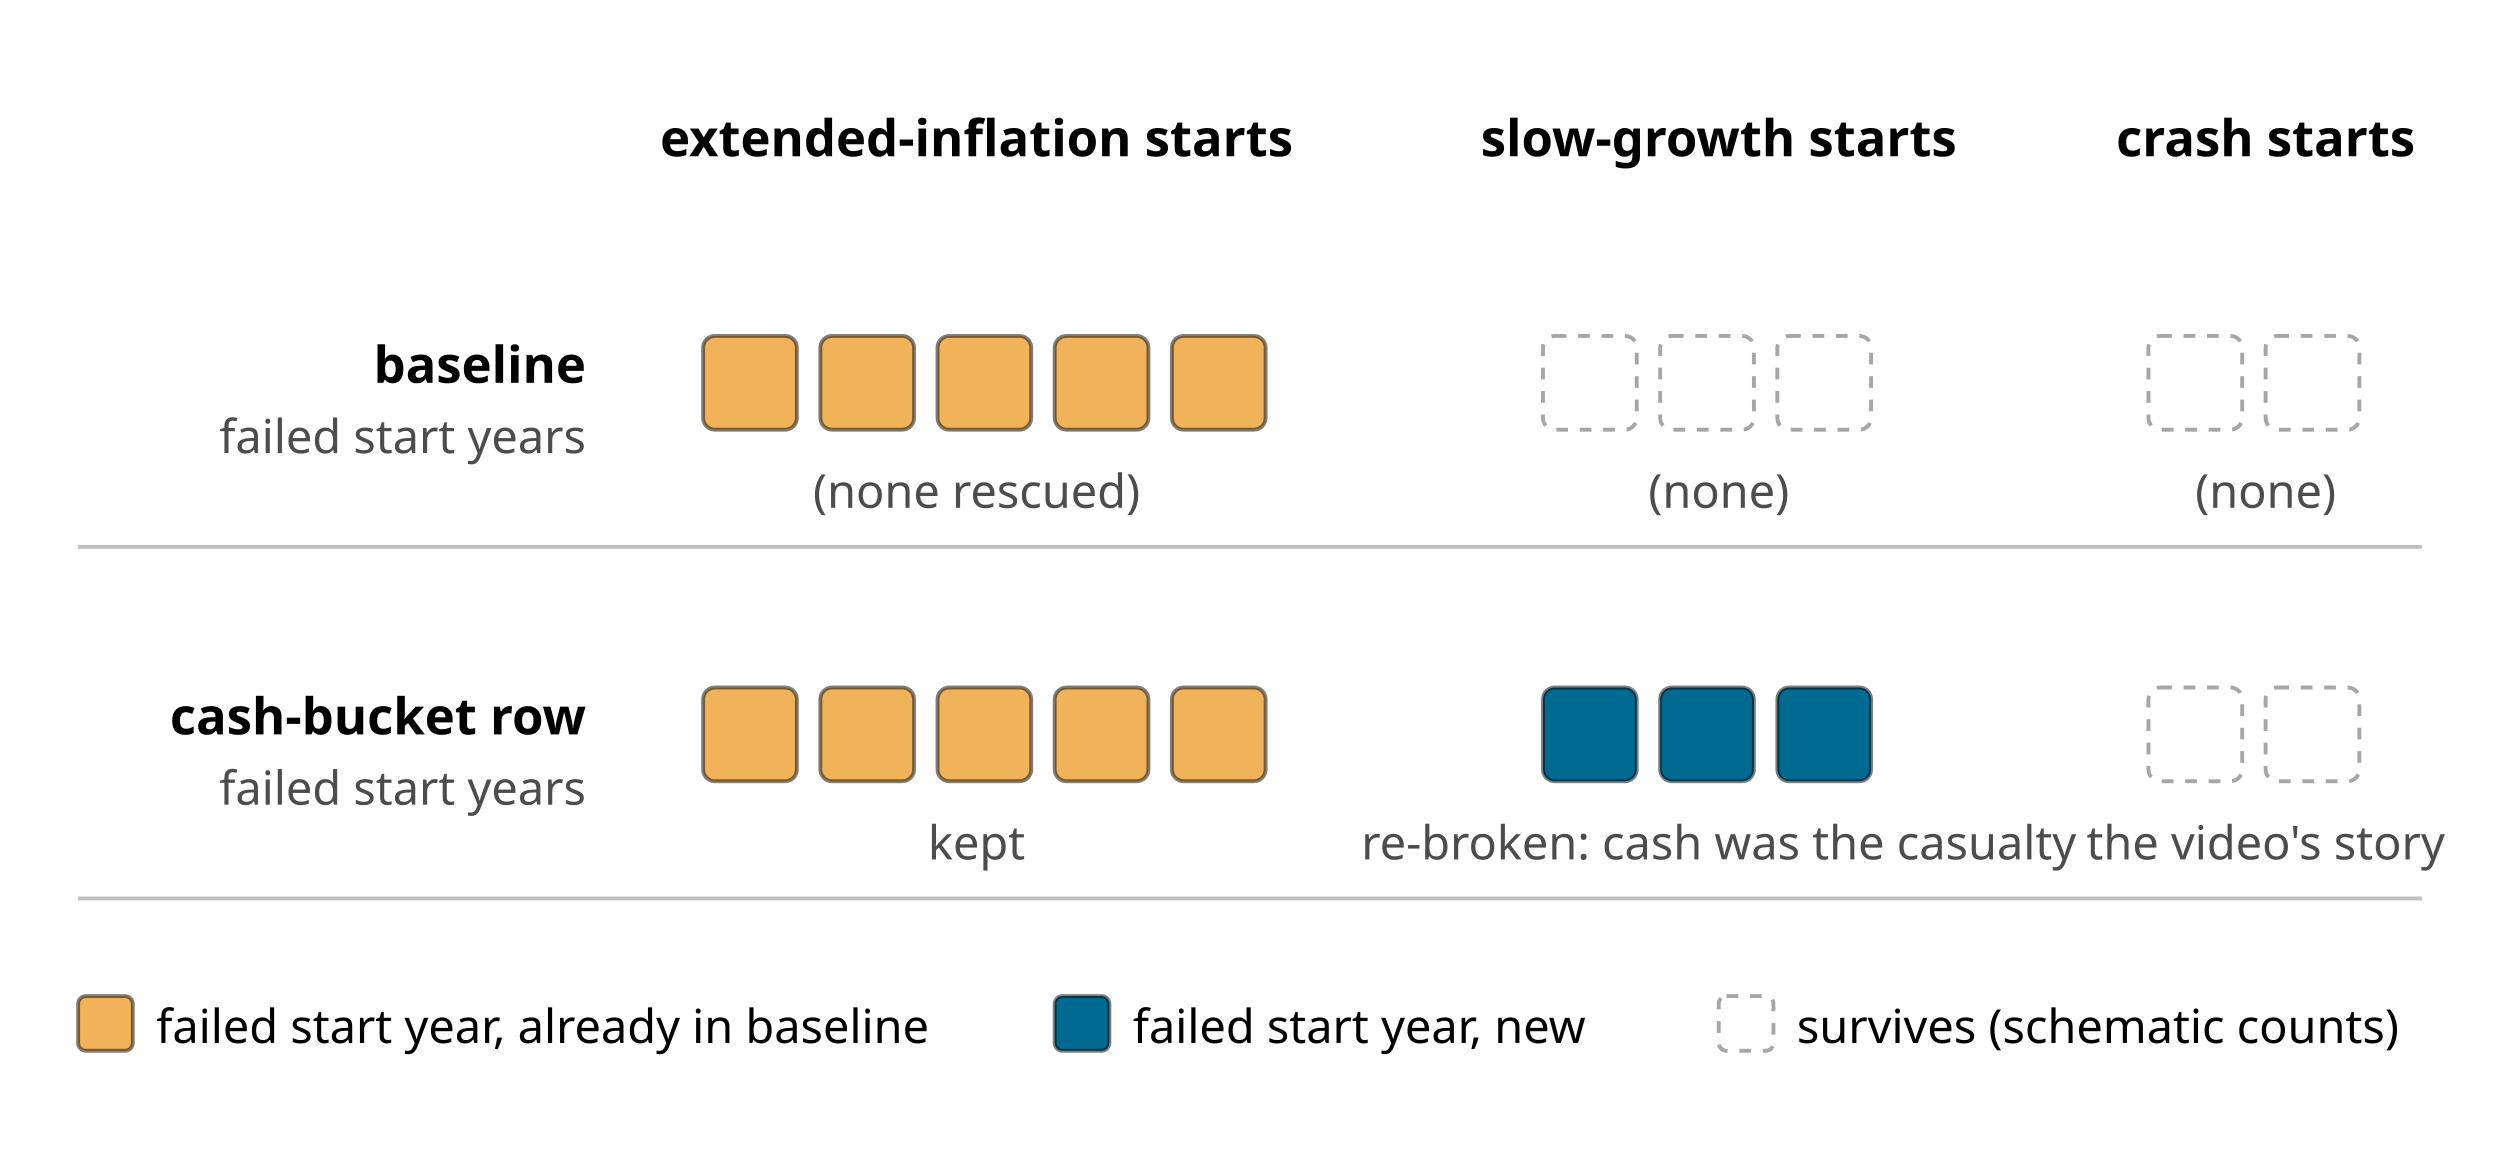
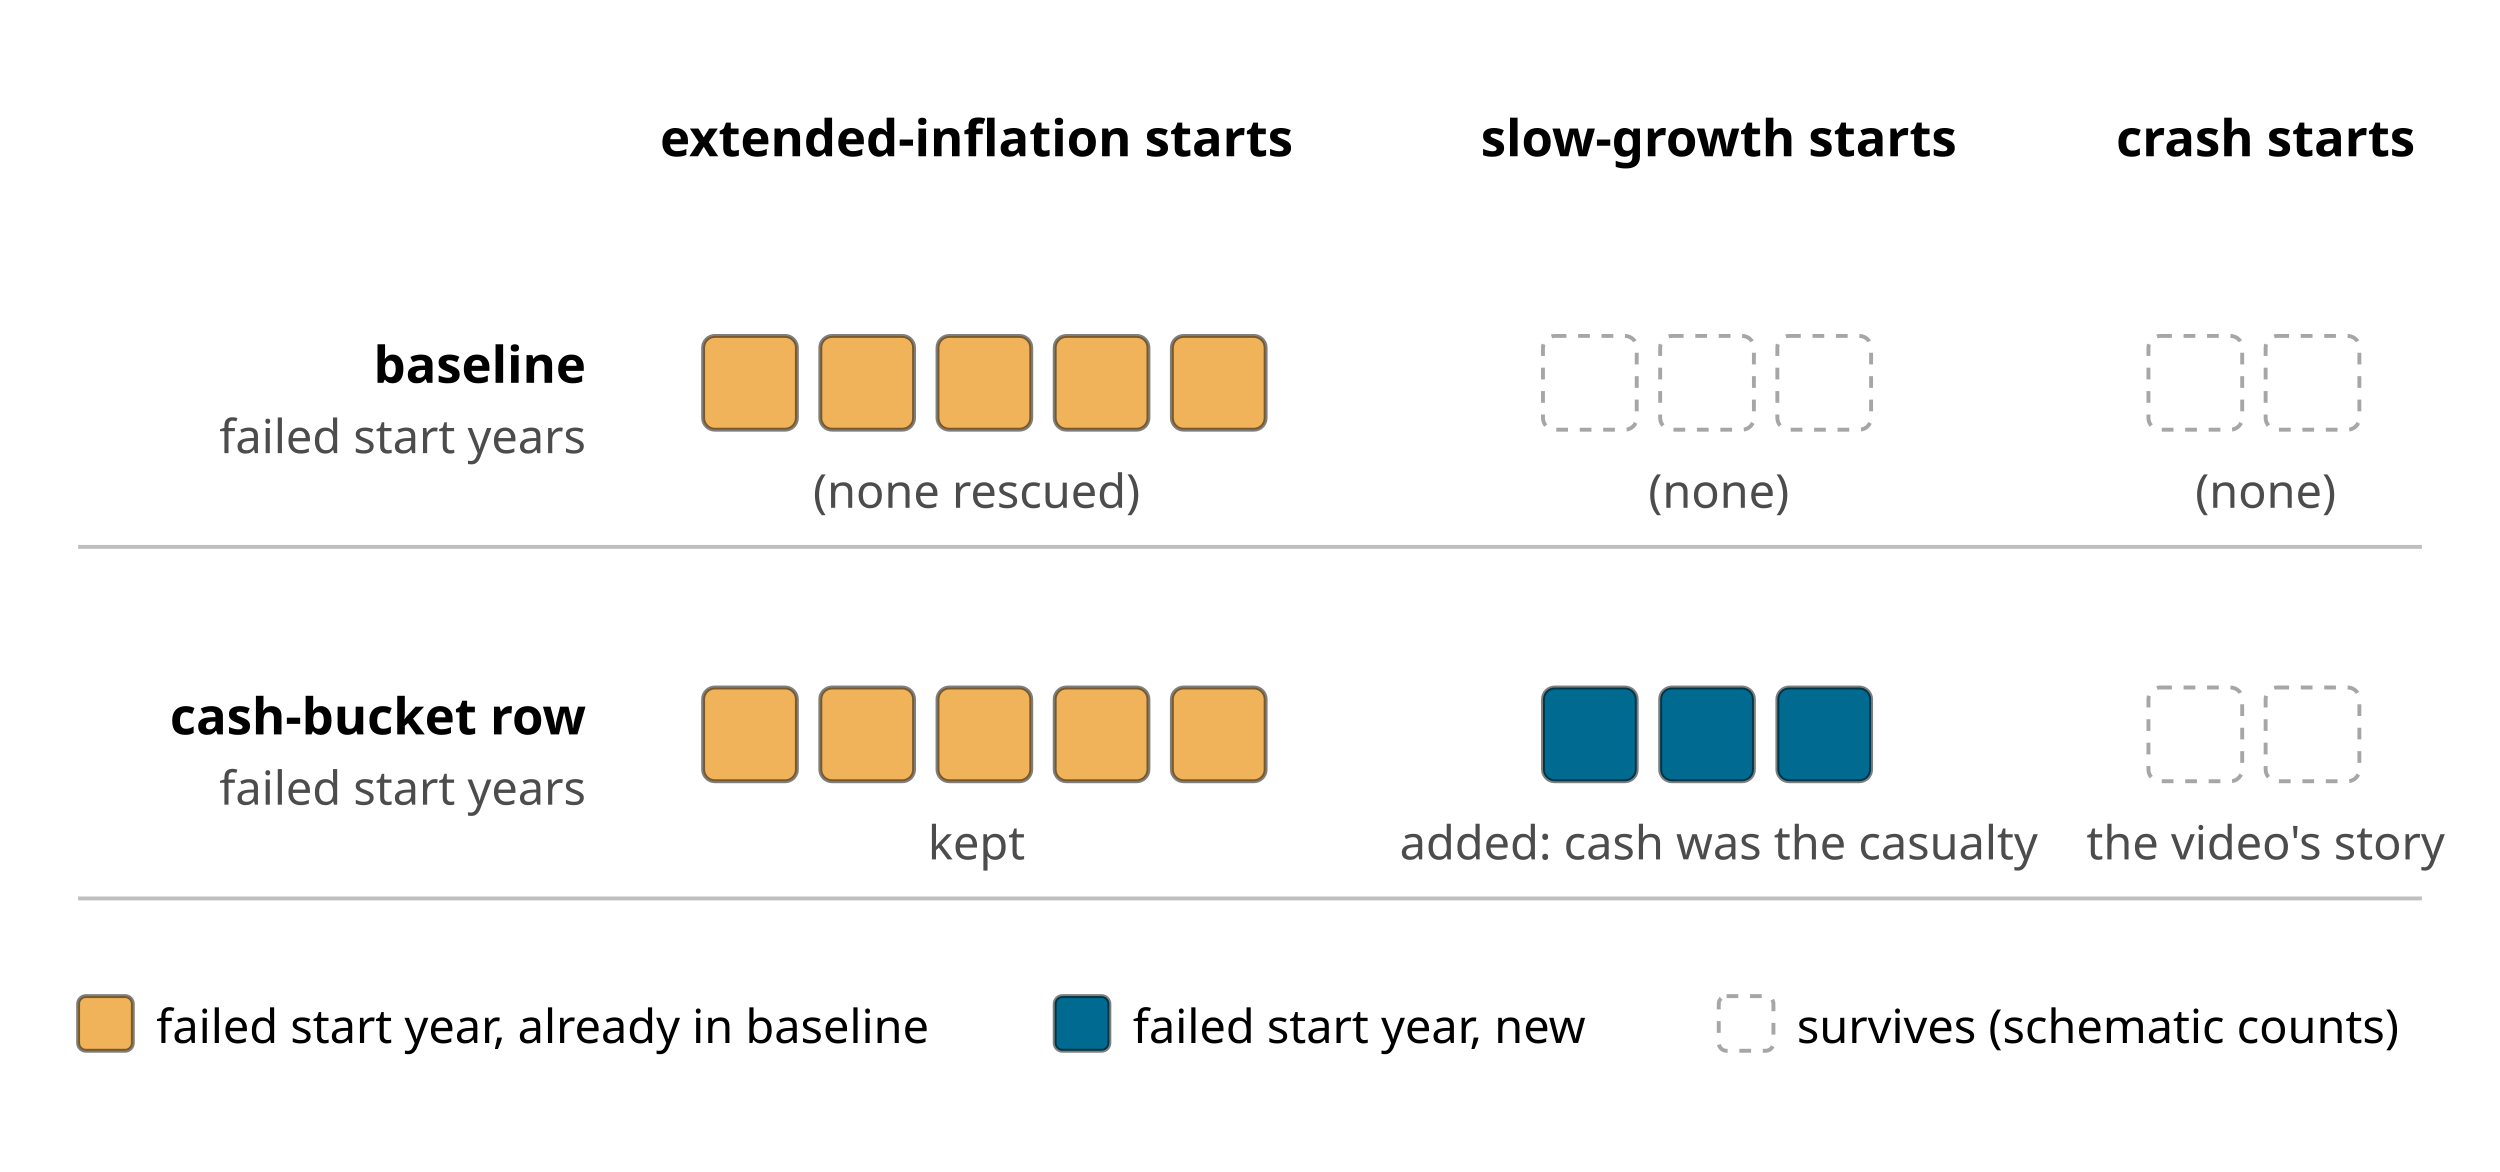
<svg xmlns="http://www.w3.org/2000/svg" width="640" height="300" viewBox="0 0 640 300" font-family="system-ui, sans-serif" font-size="13">
  <g fill="currentColor" font-weight="600" text-anchor="middle">
    <text x="250" y="40">extended-inflation starts</text>
    <text x="440" y="40">slow-growth starts</text>
    <text x="580" y="40">crash starts</text>
  </g>
  <g fill="currentColor" text-anchor="end">
    <text x="150" y="98" font-weight="600">baseline</text>
    <text x="150" y="116" fill-opacity="0.7" font-size="12">failed start years</text>
    <text x="150" y="188" font-weight="600">cash-bucket row</text>
    <text x="150" y="206" fill-opacity="0.7" font-size="12">failed start years</text>
  </g>
  <g stroke="currentColor" stroke-opacity="0.25">
    <line x1="20" y1="140" x2="620" y2="140" />
    <line x1="20" y1="230" x2="620" y2="230" />
  </g>
  <g fill="#f0b35a" stroke="currentColor" stroke-opacity="0.5">
    <rect x="180" y="86" width="24" height="24" rx="3" />
    <rect x="210" y="86" width="24" height="24" rx="3" />
    <rect x="240" y="86" width="24" height="24" rx="3" />
    <rect x="270" y="86" width="24" height="24" rx="3" />
    <rect x="300" y="86" width="24" height="24" rx="3" />
  </g>
  <g fill="#f0b35a" stroke="currentColor" stroke-opacity="0.5">
    <rect x="180" y="176" width="24" height="24" rx="3" />
    <rect x="210" y="176" width="24" height="24" rx="3" />
    <rect x="240" y="176" width="24" height="24" rx="3" />
    <rect x="270" y="176" width="24" height="24" rx="3" />
    <rect x="300" y="176" width="24" height="24" rx="3" />
  </g>
  <g fill="none" stroke="currentColor" stroke-opacity="0.35" stroke-dasharray="3 3">
    <rect x="395" y="86" width="24" height="24" rx="3" />
    <rect x="425" y="86" width="24" height="24" rx="3" />
    <rect x="455" y="86" width="24" height="24" rx="3" />
  </g>
  <g fill="#006a90" stroke="currentColor" stroke-opacity="0.5">
    <rect x="395" y="176" width="24" height="24" rx="3" />
    <rect x="425" y="176" width="24" height="24" rx="3" />
    <rect x="455" y="176" width="24" height="24" rx="3" />
  </g>
  <g fill="none" stroke="currentColor" stroke-opacity="0.35" stroke-dasharray="3 3">
    <rect x="550" y="86" width="24" height="24" rx="3" />
    <rect x="580" y="86" width="24" height="24" rx="3" />
    <rect x="550" y="176" width="24" height="24" rx="3" />
    <rect x="580" y="176" width="24" height="24" rx="3" />
  </g>
  <g fill="currentColor" font-size="12" text-anchor="middle">
    <text x="250" y="130" fill-opacity="0.7">(none rescued)</text>
    <text x="440" y="130" fill-opacity="0.7">(none)</text>
    <text x="580" y="130" fill-opacity="0.7">(none)</text>
    <text x="250" y="220" fill-opacity="0.7">kept</text>
-     <text x="440" y="220" fill-opacity="0.7">re-broken: cash was the casualty</text>
+     <text x="440" y="220" fill-opacity="0.7">added: cash was the casualty</text>
    <text x="580" y="220" fill-opacity="0.7">the video's story</text>
  </g>
  <g font-size="12" fill="currentColor">
    <rect x="20" y="255" width="14" height="14" rx="2" fill="#f0b35a" stroke="currentColor" stroke-opacity="0.5" />
    <text x="40" y="267">failed start year, already in baseline</text>
    <rect x="270" y="255" width="14" height="14" rx="2" fill="#006a90" stroke="currentColor" stroke-opacity="0.5" />
    <text x="290" y="267">failed start year, new</text>
    <rect x="440" y="255" width="14" height="14" rx="2" fill="none" stroke="currentColor" stroke-opacity="0.35" stroke-dasharray="3 3" />
    <text x="460" y="267">survives (schematic counts)</text>
  </g>
</svg>
